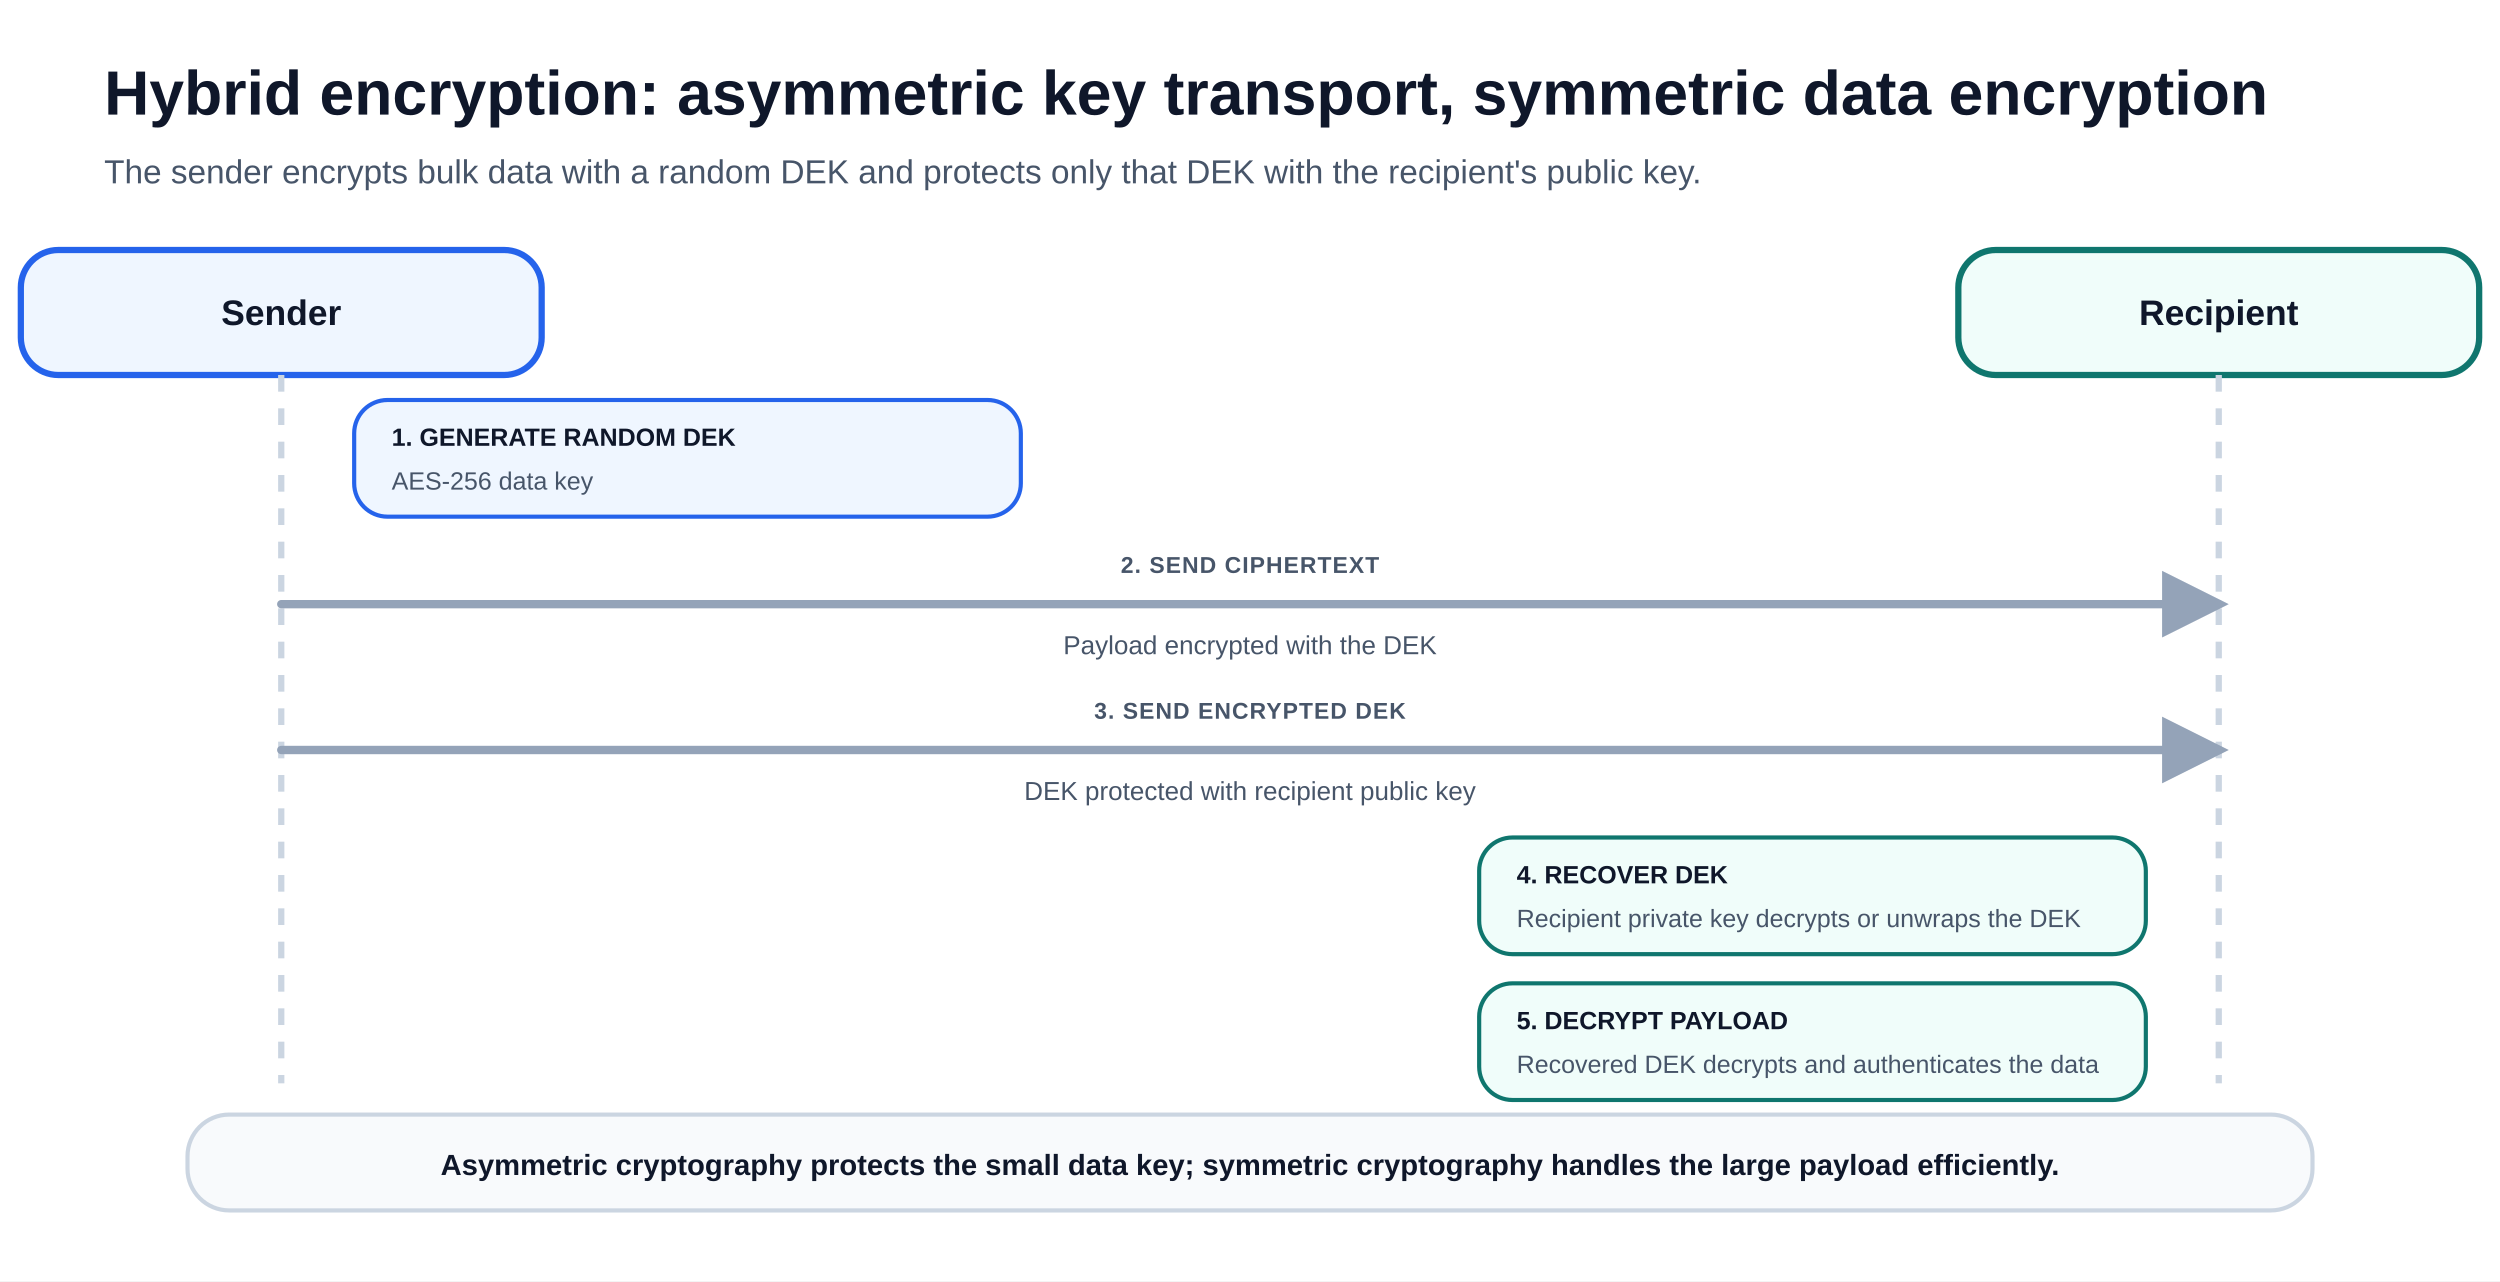
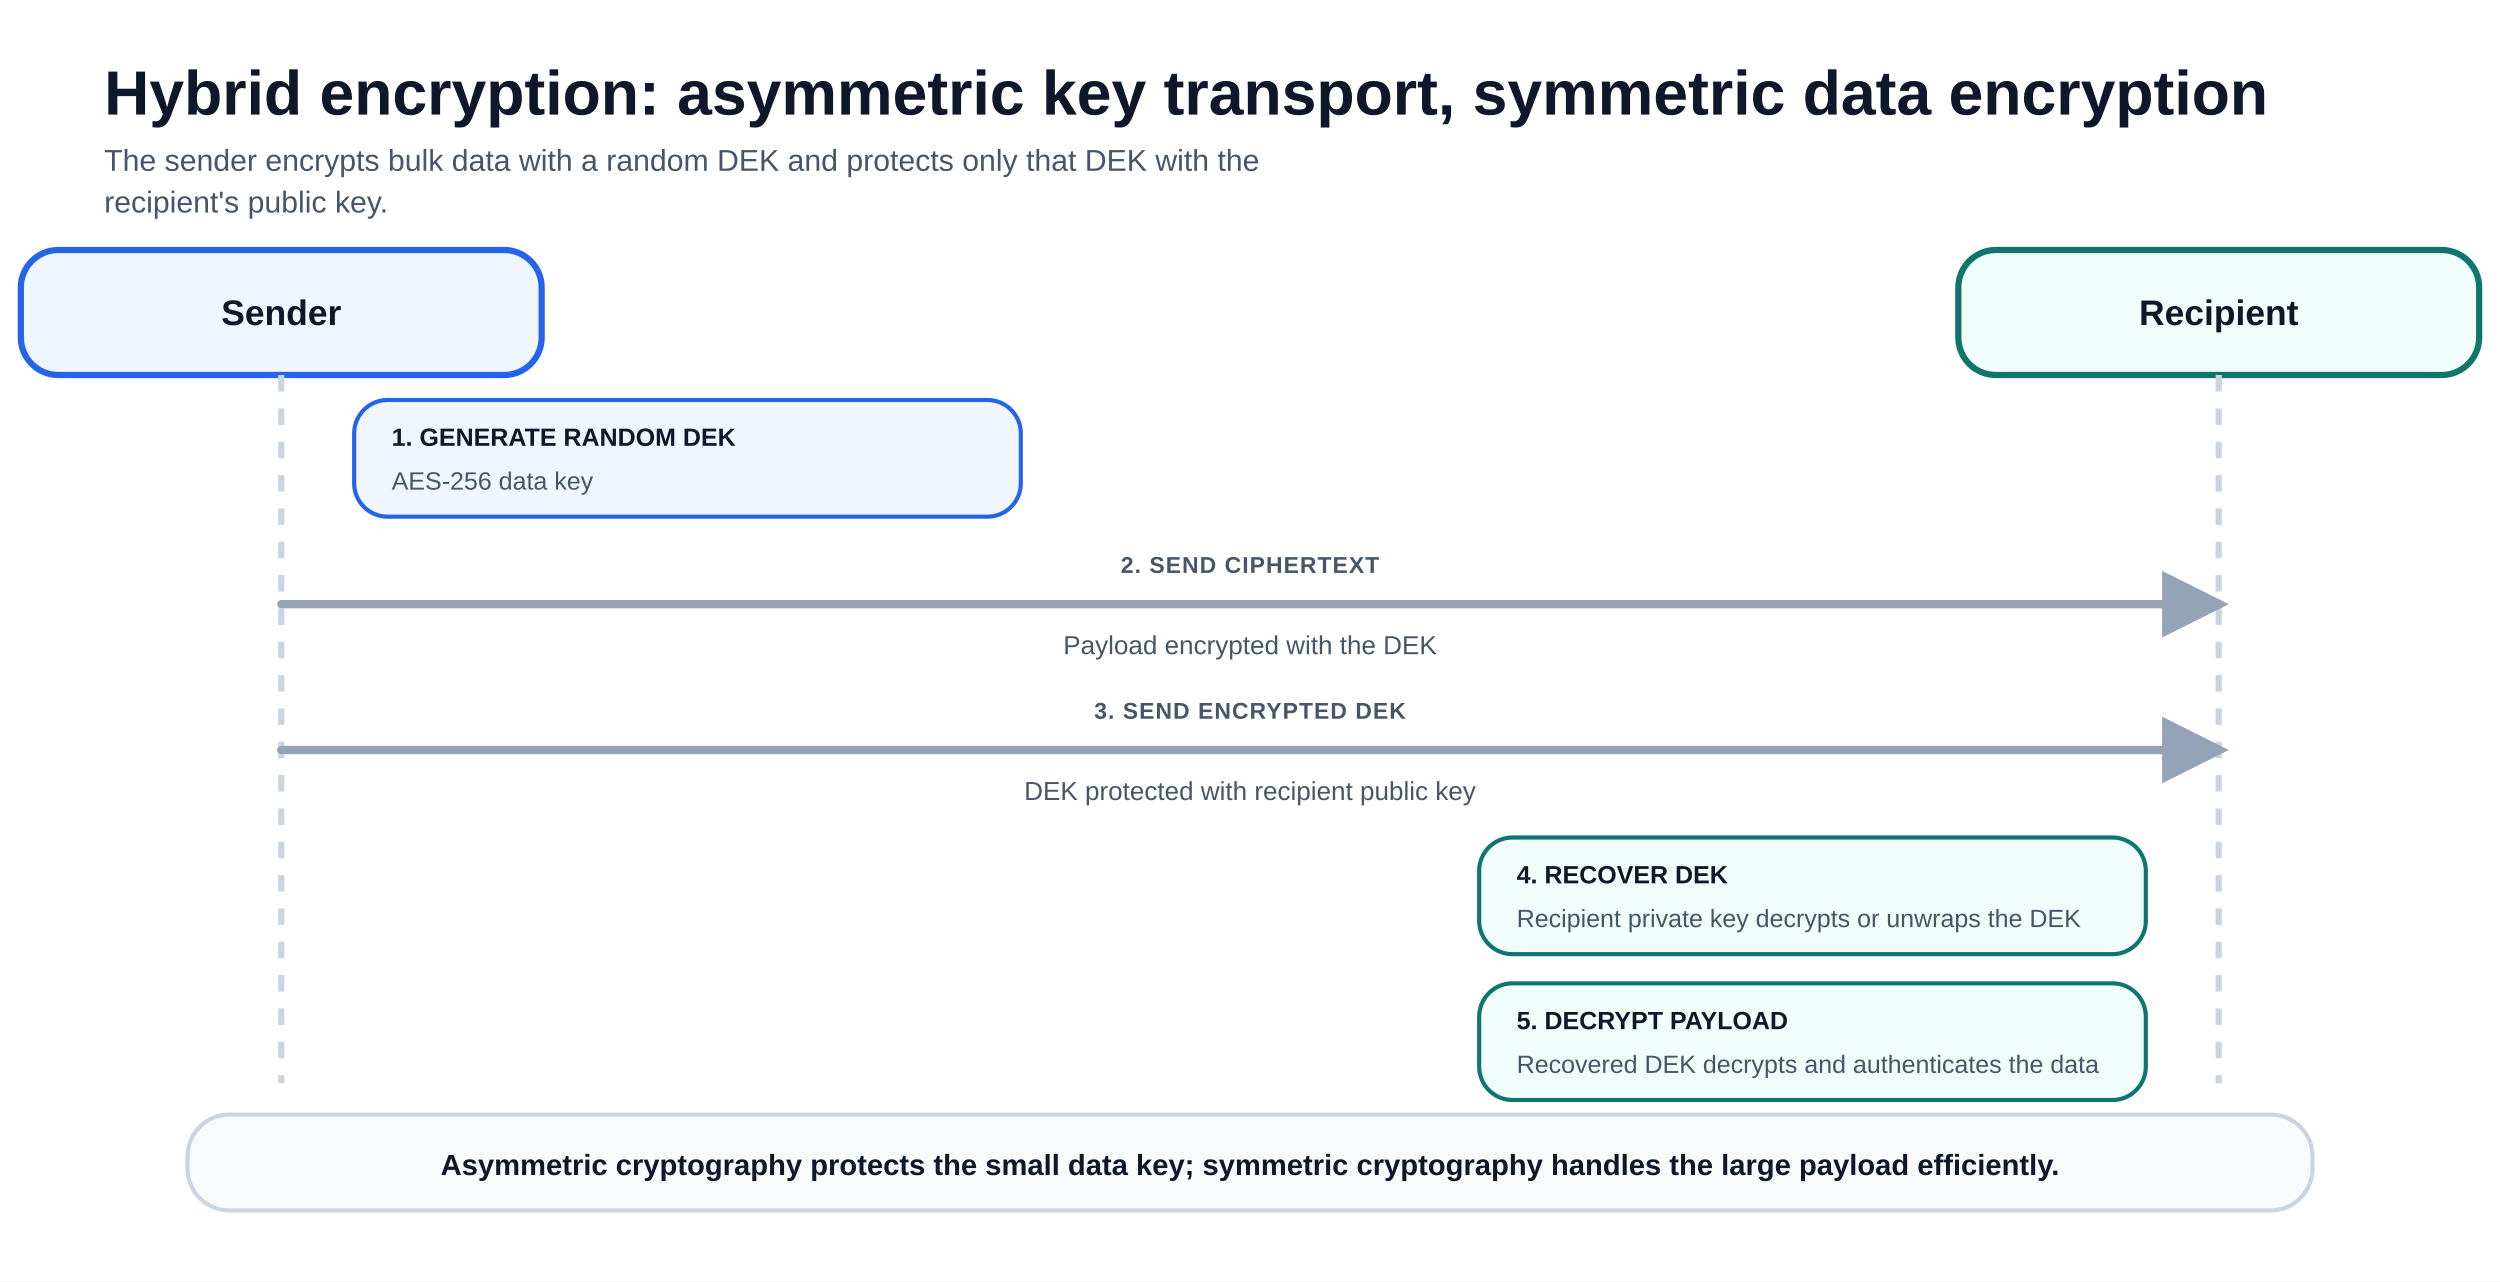
<svg xmlns="http://www.w3.org/2000/svg" viewBox="0 0 1200 615" font-family="-apple-system, BlinkMacSystemFont, 'Segoe UI', Arial, sans-serif" role="img" aria-labelledby="title description">
  <rect width="1200" height="615" fill="#ffffff" />
  <defs>
    <marker id="arrow" viewBox="0 0 10 10" refX="8.5" refY="5" markerWidth="8" markerHeight="8" orient="auto">
      <path d="M0 0 L10 5 L0 10Z" fill="#94a3b8" />
    </marker>
    <marker id="arrow-reverse" viewBox="0 0 10 10" refX="1.5" refY="5" markerWidth="8" markerHeight="8" orient="auto">
      <path d="M10 0 L0 5 L10 10Z" fill="#94a3b8" />
    </marker>
    <marker id="arrow-blue" viewBox="0 0 10 10" refX="8.5" refY="5" markerWidth="8" markerHeight="8" orient="auto">
      <path d="M0 0 L10 5 L0 10Z" fill="#2563eb" />
    </marker>
    <marker id="arrow-teal" viewBox="0 0 10 10" refX="8.5" refY="5" markerWidth="8" markerHeight="8" orient="auto">
      <path d="M0 0 L10 5 L0 10Z" fill="#0f766e" />
    </marker>
    <marker id="arrow-amber" viewBox="0 0 10 10" refX="8.5" refY="5" markerWidth="8" markerHeight="8" orient="auto">
      <path d="M0 0 L10 5 L0 10Z" fill="#b45309" />
    </marker>
    <marker id="arrow-violet" viewBox="0 0 10 10" refX="8.5" refY="5" markerWidth="8" markerHeight="8" orient="auto">
      <path d="M0 0 L10 5 L0 10Z" fill="#7c3aed" />
    </marker>
    <marker id="arrow-red" viewBox="0 0 10 10" refX="8.5" refY="5" markerWidth="8" markerHeight="8" orient="auto">
      <path d="M0 0 L10 5 L0 10Z" fill="#b91c1c" />
    </marker>
  </defs>
  <text x="50" y="55" font-size="30" font-weight="850" fill="#0f172a">Hybrid encryption: asymmetric key transport, symmetric data encryption</text>
-   <text x="50" y="88" font-size="16" fill="#475569">The sender encrypts bulk data with a random DEK and protects only that DEK with the recipient's public key.</text>
+   <text x="50" y="82" font-size="14.5" fill="#475569">The sender encrypts bulk data with a random DEK and protects only that DEK with the</text>
+   <text x="50" y="102" font-size="14.5" fill="#475569">recipient's public key.</text>
  <rect x="10" y="120" width="250" height="60" rx="18" fill="#eff6ff" stroke="#2563eb" stroke-width="3" />
  <text x="135" y="156" text-anchor="middle" font-size="17" font-weight="800" fill="#0f172a">Sender</text>
  <path d="M135 180 V520" stroke="#cbd5e1" stroke-width="3" stroke-dasharray="8 8" />
  <rect x="940" y="120" width="250" height="60" rx="18" fill="#f0fdfa" stroke="#0f766e" stroke-width="3" />
  <text x="1065" y="156" text-anchor="middle" font-size="17" font-weight="800" fill="#0f172a">Recipient</text>
  <path d="M1065 180 V520" stroke="#cbd5e1" stroke-width="3" stroke-dasharray="8 8" />
  <rect x="170" y="192" width="320" height="56" rx="16" fill="#eff6ff" stroke="#2563eb" stroke-width="2" />
  <text x="188" y="214" text-anchor="start" font-size="12" font-weight="800" fill="#0f172a">1. GENERATE RANDOM DEK</text>
  <text x="188" y="235" text-anchor="start" font-size="12" font-weight="500" fill="#475569">AES-256 data key</text>
  <path d="M135 290 L1065 290" fill="none" stroke="#94a3b8" stroke-width="4" stroke-linecap="round" marker-end="url(#arrow)" />
  <rect x="535.2" y="258" width="129.6" height="24" rx="12" fill="#ffffff" />
  <text x="600" y="275" text-anchor="middle" font-size="11" font-weight="900" letter-spacing=".5" fill="#475569">2. SEND CIPHERTEXT</text>
  <text x="600" y="314" text-anchor="middle" font-size="12.5" font-weight="500" fill="#475569">Payload encrypted with the DEK</text>
  <path d="M135 360 L1065 360" fill="none" stroke="#94a3b8" stroke-width="4" stroke-linecap="round" marker-end="url(#arrow)" />
  <rect x="524.4" y="328" width="151.2" height="24" rx="12" fill="#ffffff" />
  <text x="600" y="345" text-anchor="middle" font-size="11" font-weight="900" letter-spacing=".5" fill="#475569">3. SEND ENCRYPTED DEK</text>
  <text x="600" y="384" text-anchor="middle" font-size="12.5" font-weight="500" fill="#475569">DEK protected with recipient public key</text>
  <rect x="710" y="402" width="320" height="56" rx="16" fill="#f0fdfa" stroke="#0f766e" stroke-width="2" />
  <text x="728" y="424" text-anchor="start" font-size="12" font-weight="800" fill="#0f172a">4. RECOVER DEK</text>
  <text x="728" y="445" text-anchor="start" font-size="12" font-weight="500" fill="#475569">Recipient private key decrypts or unwraps the DEK</text>
  <rect x="710" y="472" width="320" height="56" rx="16" fill="#f0fdfa" stroke="#0f766e" stroke-width="2" />
  <text x="728" y="494" text-anchor="start" font-size="12" font-weight="800" fill="#0f172a">5. DECRYPT PAYLOAD</text>
  <text x="728" y="515" text-anchor="start" font-size="12" font-weight="500" fill="#475569">Recovered DEK decrypts and authenticates the data</text>
  <rect x="90" y="535" width="1020" height="46" rx="20" fill="#f8fafc" stroke="#cbd5e1" stroke-width="2" />
  <text x="600" y="564" text-anchor="middle" font-size="14" font-weight="700" fill="#0f172a">Asymmetric cryptography protects the small data key; symmetric cryptography handles the large payload efficiently.</text>
</svg>
